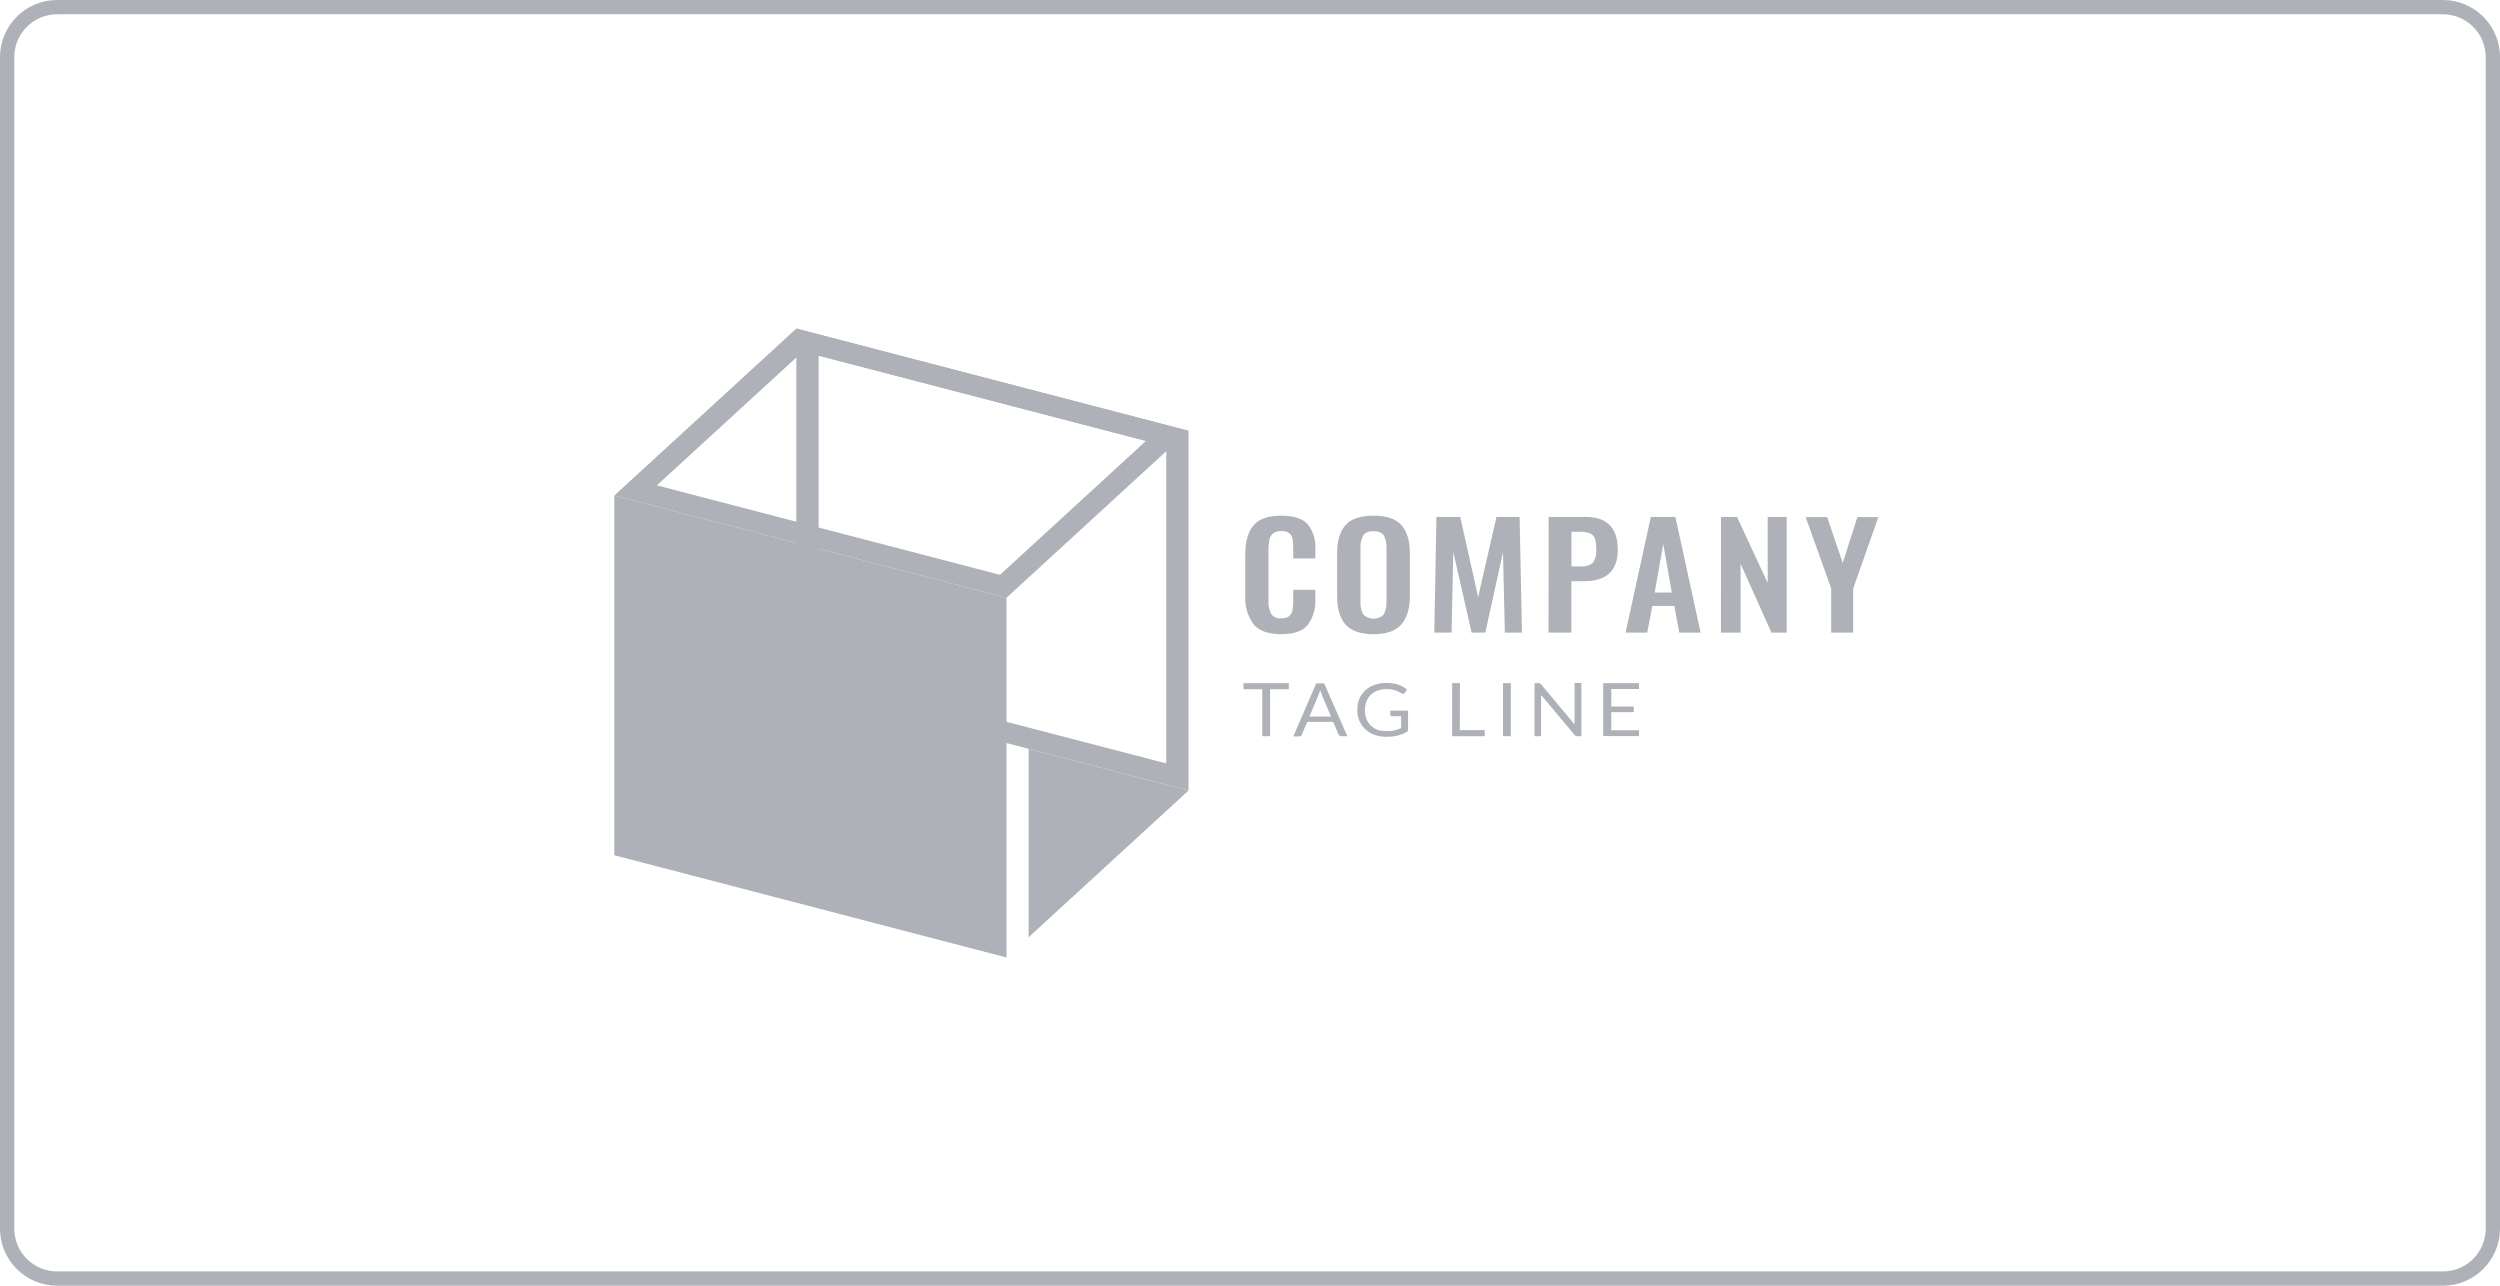
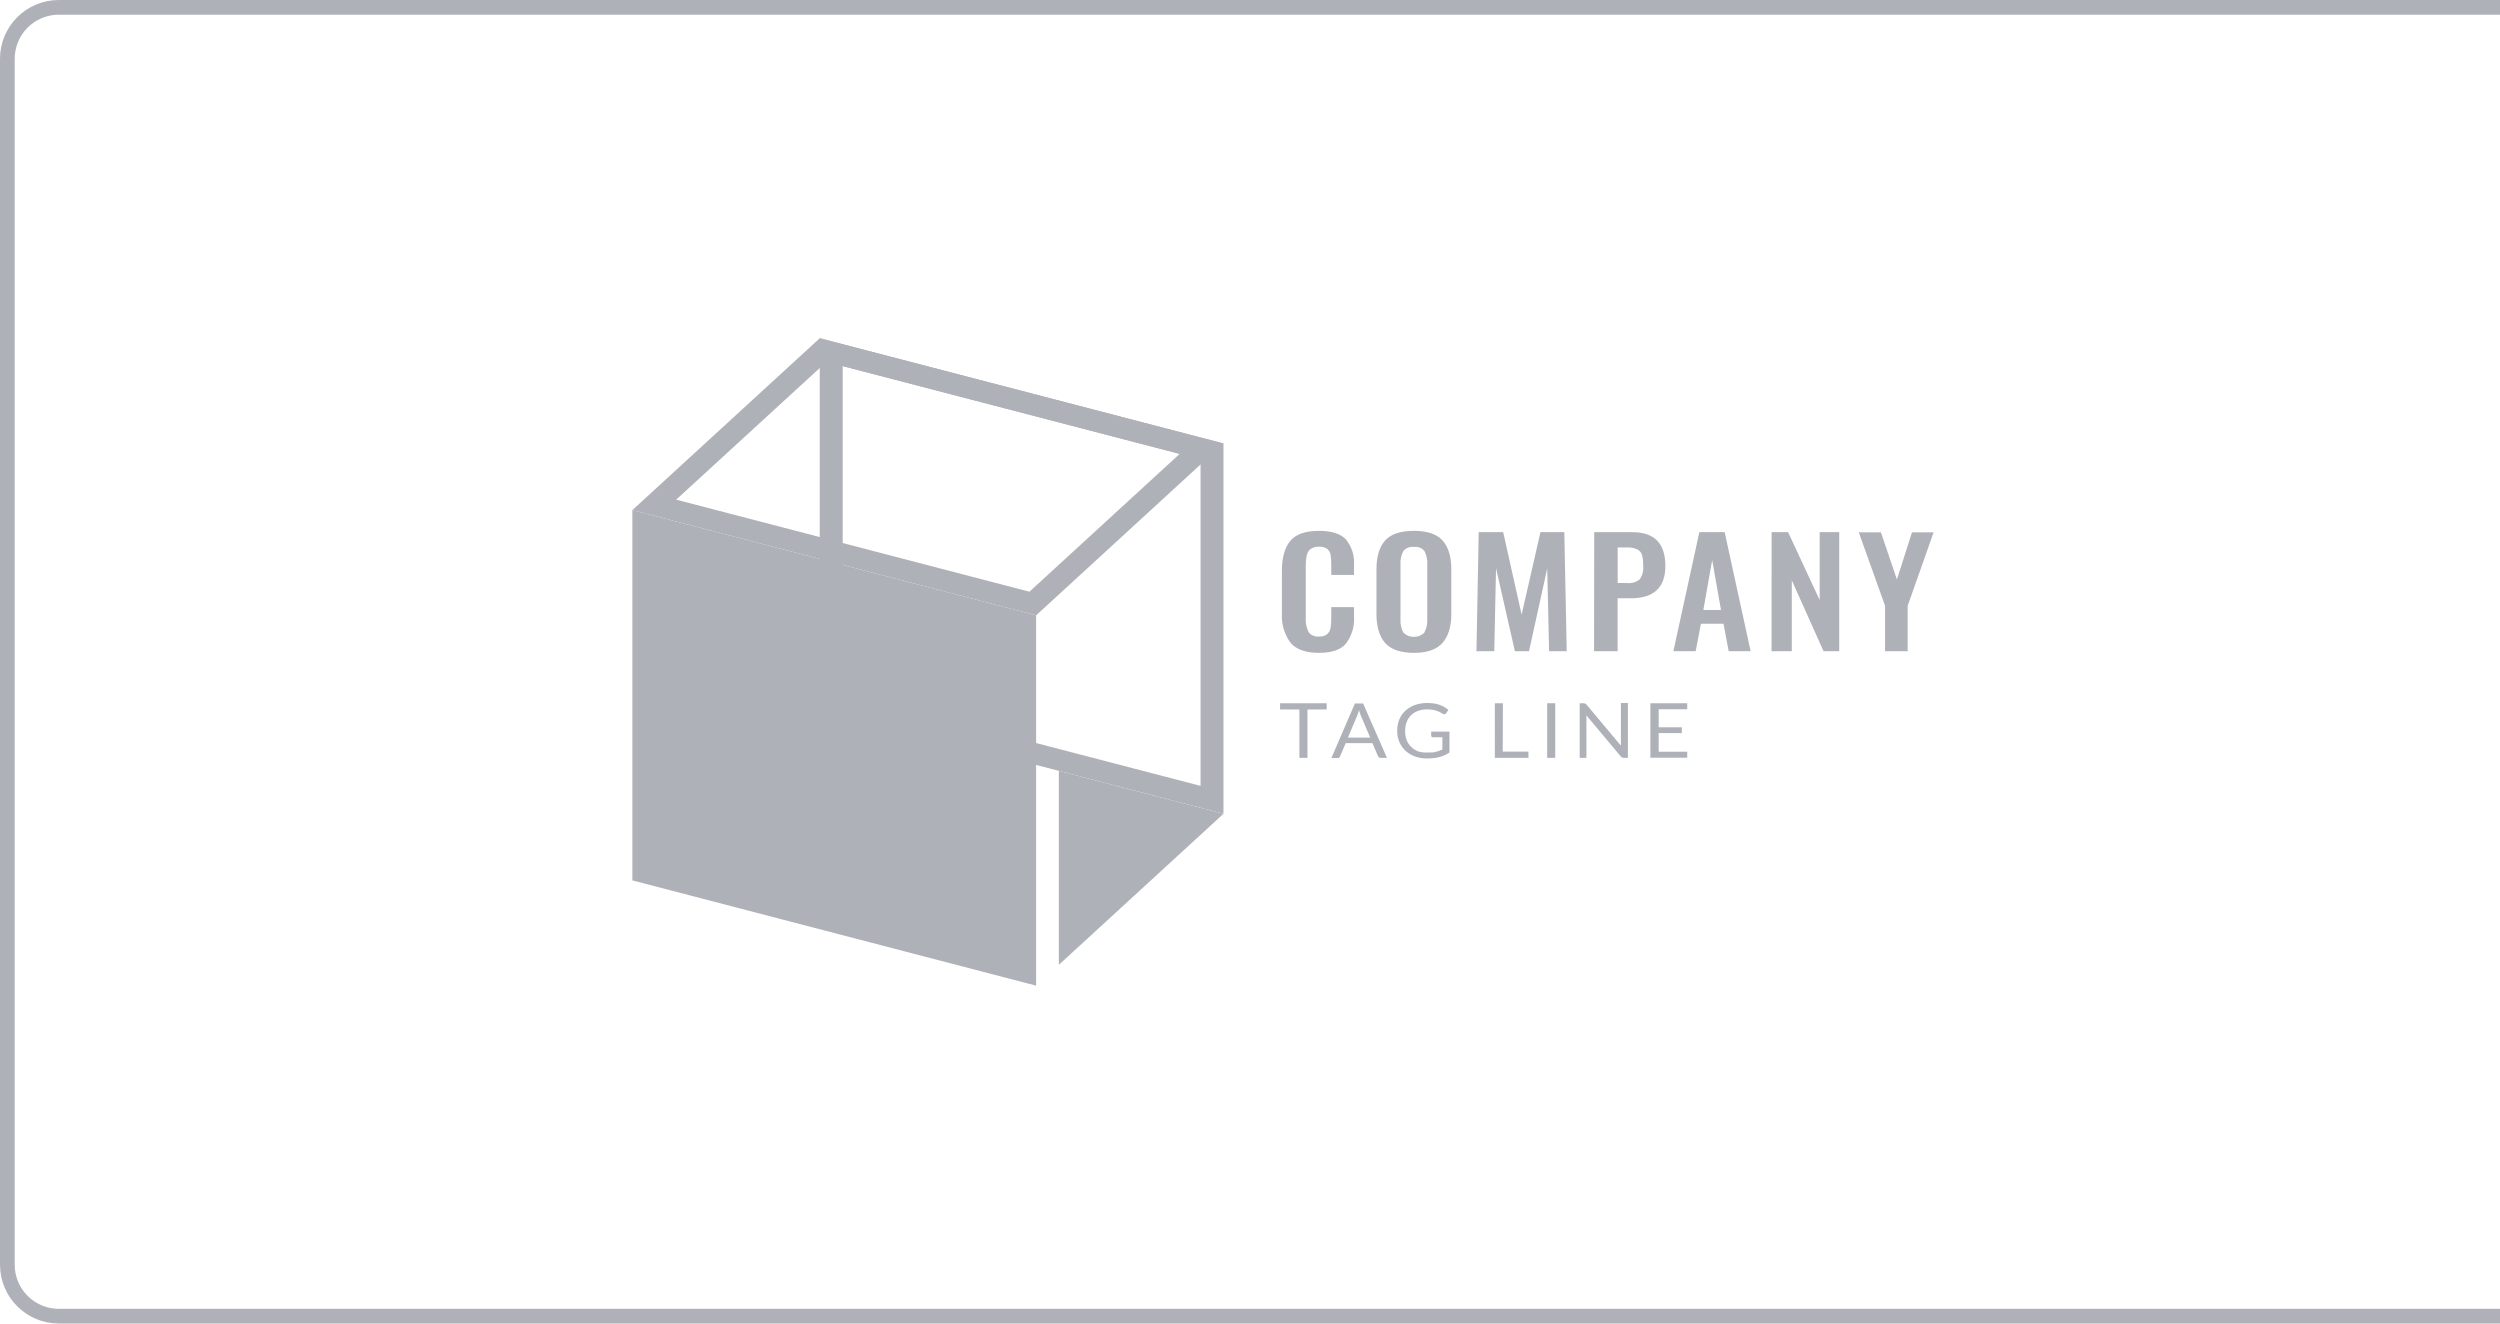
- <svg xmlns="http://www.w3.org/2000/svg" width="175" height="90" viewBox="0 0 175 90" fill="none">
-   <rect width="175" height="90" fill="#E5E5E5" />
+ <svg xmlns="http://www.w3.org/2000/svg" width="170" height="90" viewBox="0 0 170 90" fill="none">
+   <rect width="170" height="90" fill="#E5E5E5" />
  <g clip-path="url(#clip0)">
    <rect x="-1225" y="-2487" width="1600" height="2924" fill="white" />
    <rect x="0.5" y="0.5" width="174" height="89" rx="3.5" stroke="#AFB1B8" />
    <path d="M87.74 43.688C87.322 43.097 87.123 42.399 87.17 41.695V38.806C87.17 37.92 87.359 37.247 87.737 36.786C88.115 36.325 88.765 36.096 89.686 36.098C90.551 36.098 91.165 36.294 91.529 36.686C91.925 37.186 92.118 37.798 92.073 38.415V39.094H90.525V38.406C90.531 38.181 90.516 37.956 90.481 37.733C90.458 37.58 90.38 37.439 90.26 37.333C90.101 37.218 89.9 37.162 89.699 37.177C89.487 37.163 89.276 37.221 89.109 37.342C88.974 37.46 88.884 37.614 88.853 37.783C88.808 38.019 88.788 38.258 88.792 38.497V42.004C88.767 42.342 88.835 42.681 88.99 42.989C89.067 43.093 89.174 43.176 89.299 43.227C89.424 43.279 89.562 43.298 89.699 43.283C89.897 43.298 90.094 43.241 90.247 43.124C90.373 43.009 90.454 42.859 90.478 42.698C90.514 42.465 90.53 42.23 90.525 41.995V41.284H92.073V41.934C92.117 42.577 91.929 43.215 91.538 43.75C91.183 44.179 90.577 44.394 89.686 44.394C88.795 44.394 88.122 44.165 87.74 43.688Z" fill="#AFB1B8" />
    <path d="M94.186 43.718C93.795 43.268 93.599 42.613 93.599 41.745V38.706C93.599 37.847 93.795 37.198 94.186 36.757C94.577 36.316 95.23 36.096 96.147 36.098C97.057 36.098 97.708 36.318 98.099 36.757C98.49 37.198 98.689 37.847 98.689 38.706V41.745C98.689 42.604 98.49 43.262 98.092 43.715C97.695 44.168 97.048 44.394 96.147 44.394C95.246 44.394 94.58 44.165 94.186 43.718ZM96.868 42.989C97.008 42.707 97.072 42.398 97.054 42.089V38.368C97.072 38.064 97.009 37.762 96.871 37.486C96.793 37.379 96.683 37.295 96.555 37.243C96.427 37.191 96.286 37.173 96.147 37.192C96.008 37.174 95.866 37.192 95.738 37.244C95.609 37.296 95.499 37.38 95.419 37.486C95.279 37.761 95.215 38.064 95.234 38.368V42.107C95.214 42.416 95.278 42.725 95.419 43.007C95.51 43.101 95.621 43.177 95.746 43.229C95.871 43.282 96.007 43.308 96.144 43.308C96.281 43.308 96.417 43.282 96.542 43.229C96.666 43.177 96.778 43.101 96.868 43.007V42.989Z" fill="#AFB1B8" />
    <path d="M100.551 36.187H102.217L103.47 41.795L104.752 36.187H106.374L106.537 44.282H105.339L105.211 38.656L103.973 44.282H103.012L101.73 38.635L101.611 44.282H100.4L100.551 36.187Z" fill="#AFB1B8" />
    <path d="M108.406 36.187H111.002C112.497 36.187 113.245 36.953 113.245 38.485C113.245 39.953 112.458 40.686 110.883 40.684H109.999V44.282H108.396L108.406 36.187ZM110.624 39.646C110.782 39.665 110.943 39.651 111.095 39.607C111.247 39.563 111.387 39.489 111.505 39.391C111.689 39.117 111.77 38.796 111.736 38.477C111.744 38.23 111.718 37.983 111.659 37.742C111.636 37.661 111.596 37.586 111.541 37.52C111.486 37.453 111.417 37.398 111.338 37.357C111.116 37.259 110.87 37.214 110.624 37.227H110.002V39.646H110.624Z" fill="#AFB1B8" />
    <path d="M115.556 36.187H117.277L119.043 44.282H117.549L117.2 42.415H115.665L115.306 44.282H113.79L115.556 36.187ZM117.027 41.478L116.428 38.08L115.828 41.478H117.027Z" fill="#AFB1B8" />
    <path d="M120.469 36.187H121.591L123.738 40.804V36.187H125.068V44.282H124.001L121.841 39.461V44.282H120.466L120.469 36.187Z" fill="#AFB1B8" />
    <path d="M128.184 41.195L126.398 36.199H127.902L128.991 39.408L130.014 36.199H131.485L129.722 41.195V44.282H128.184V41.195Z" fill="#AFB1B8" />
    <path d="M90.215 47.821V48.245H88.907V51.534H88.359V48.245H87.045V47.821H90.215Z" fill="#AFB1B8" />
    <path d="M94.314 51.534H93.891C93.848 51.537 93.805 51.524 93.772 51.499C93.74 51.477 93.716 51.448 93.702 51.414L93.323 50.532H91.51L91.131 51.414C91.121 51.45 91.101 51.485 91.074 51.514C91.04 51.538 90.998 51.551 90.955 51.549H90.532L92.135 47.836H92.692L94.314 51.534ZM91.66 50.156H93.173L92.532 48.645C92.485 48.53 92.445 48.413 92.413 48.295C92.391 48.365 92.372 48.433 92.352 48.492L92.295 48.648L91.66 50.156Z" fill="#AFB1B8" />
    <path d="M97.077 51.169C97.177 51.174 97.278 51.174 97.378 51.169C97.465 51.161 97.55 51.147 97.634 51.125C97.713 51.108 97.79 51.085 97.865 51.058C97.936 51.031 98.006 50.999 98.08 50.967V50.132H97.439C97.423 50.133 97.407 50.13 97.392 50.125C97.377 50.12 97.364 50.112 97.352 50.102C97.342 50.094 97.333 50.084 97.328 50.072C97.322 50.06 97.32 50.047 97.32 50.035V49.749H98.564V51.172C98.462 51.239 98.355 51.298 98.243 51.349C98.129 51.401 98.01 51.443 97.888 51.475C97.756 51.511 97.622 51.536 97.487 51.552C97.332 51.567 97.175 51.575 97.019 51.575C96.743 51.577 96.468 51.53 96.211 51.437C95.971 51.349 95.753 51.217 95.57 51.049C95.392 50.88 95.251 50.68 95.157 50.461C95.056 50.215 95.006 49.954 95.01 49.691C95.006 49.426 95.055 49.163 95.154 48.915C95.246 48.695 95.387 48.494 95.567 48.327C95.75 48.16 95.968 48.029 96.208 47.942C96.483 47.847 96.774 47.8 97.067 47.803C97.216 47.803 97.365 47.814 97.513 47.836C97.643 47.855 97.771 47.887 97.894 47.93C98.006 47.968 98.113 48.018 98.214 48.077C98.313 48.135 98.406 48.2 98.493 48.271L98.339 48.5C98.327 48.521 98.309 48.539 98.287 48.551C98.265 48.563 98.24 48.57 98.214 48.571C98.179 48.57 98.144 48.559 98.115 48.541C98.067 48.518 98.016 48.488 97.958 48.453C97.89 48.414 97.818 48.38 97.743 48.353C97.648 48.318 97.549 48.291 97.448 48.271C97.314 48.248 97.178 48.237 97.041 48.239C96.83 48.236 96.62 48.271 96.423 48.341C96.245 48.407 96.084 48.507 95.952 48.635C95.819 48.769 95.717 48.926 95.654 49.097C95.51 49.499 95.51 49.932 95.654 50.334C95.724 50.509 95.833 50.668 95.974 50.802C96.106 50.929 96.265 51.029 96.442 51.096C96.646 51.16 96.862 51.185 97.077 51.169Z" fill="#AFB1B8" />
    <path d="M102.185 51.111H103.935V51.534H101.65V47.821H102.198L102.185 51.111Z" fill="#AFB1B8" />
    <path d="M105.756 51.534H105.208V47.821H105.756V51.534Z" fill="#AFB1B8" />
    <path d="M107.794 47.839C107.826 47.856 107.855 47.879 107.877 47.906L110.22 50.705C110.217 50.661 110.217 50.617 110.22 50.573C110.22 50.532 110.22 50.49 110.22 50.452V47.806H110.698V51.534H110.422C110.381 51.537 110.34 51.53 110.303 51.513C110.27 51.495 110.241 51.471 110.217 51.443L107.877 48.647C107.877 48.691 107.877 48.732 107.877 48.774C107.877 48.815 107.877 48.853 107.877 48.888V51.534H107.419V47.821H107.704C107.735 47.821 107.766 47.827 107.794 47.839Z" fill="#AFB1B8" />
    <path d="M114.732 47.821V48.23H112.79V49.456H114.364V49.85H112.79V51.117H114.732V51.525H112.226V47.821H114.732Z" fill="#AFB1B8" />
    <path d="M57.303 24.893L81.638 31.231V53.439L57.303 47.104V24.893ZM55.743 23V48.183L83.196 55.335V30.155L55.743 23Z" fill="#AFB1B8" />
    <path d="M70.457 67.025L43 59.867V34.687L70.457 41.842V67.025Z" fill="#AFB1B8" />
    <path d="M56.198 24.608L80.216 30.866L70.001 40.237L45.981 33.976L56.198 24.608ZM55.743 23L43 34.688L70.457 41.842L83.196 30.155L55.743 23Z" fill="#AFB1B8" />
    <path d="M72.001 65.608L83.196 55.338L72.001 52.419V65.608Z" fill="#AFB1B8" />
  </g>
  <defs>
    <clipPath id="clip0">
      <rect x="-1225" y="-2487" width="1600" height="2924" fill="white" />
    </clipPath>
  </defs>
</svg>
